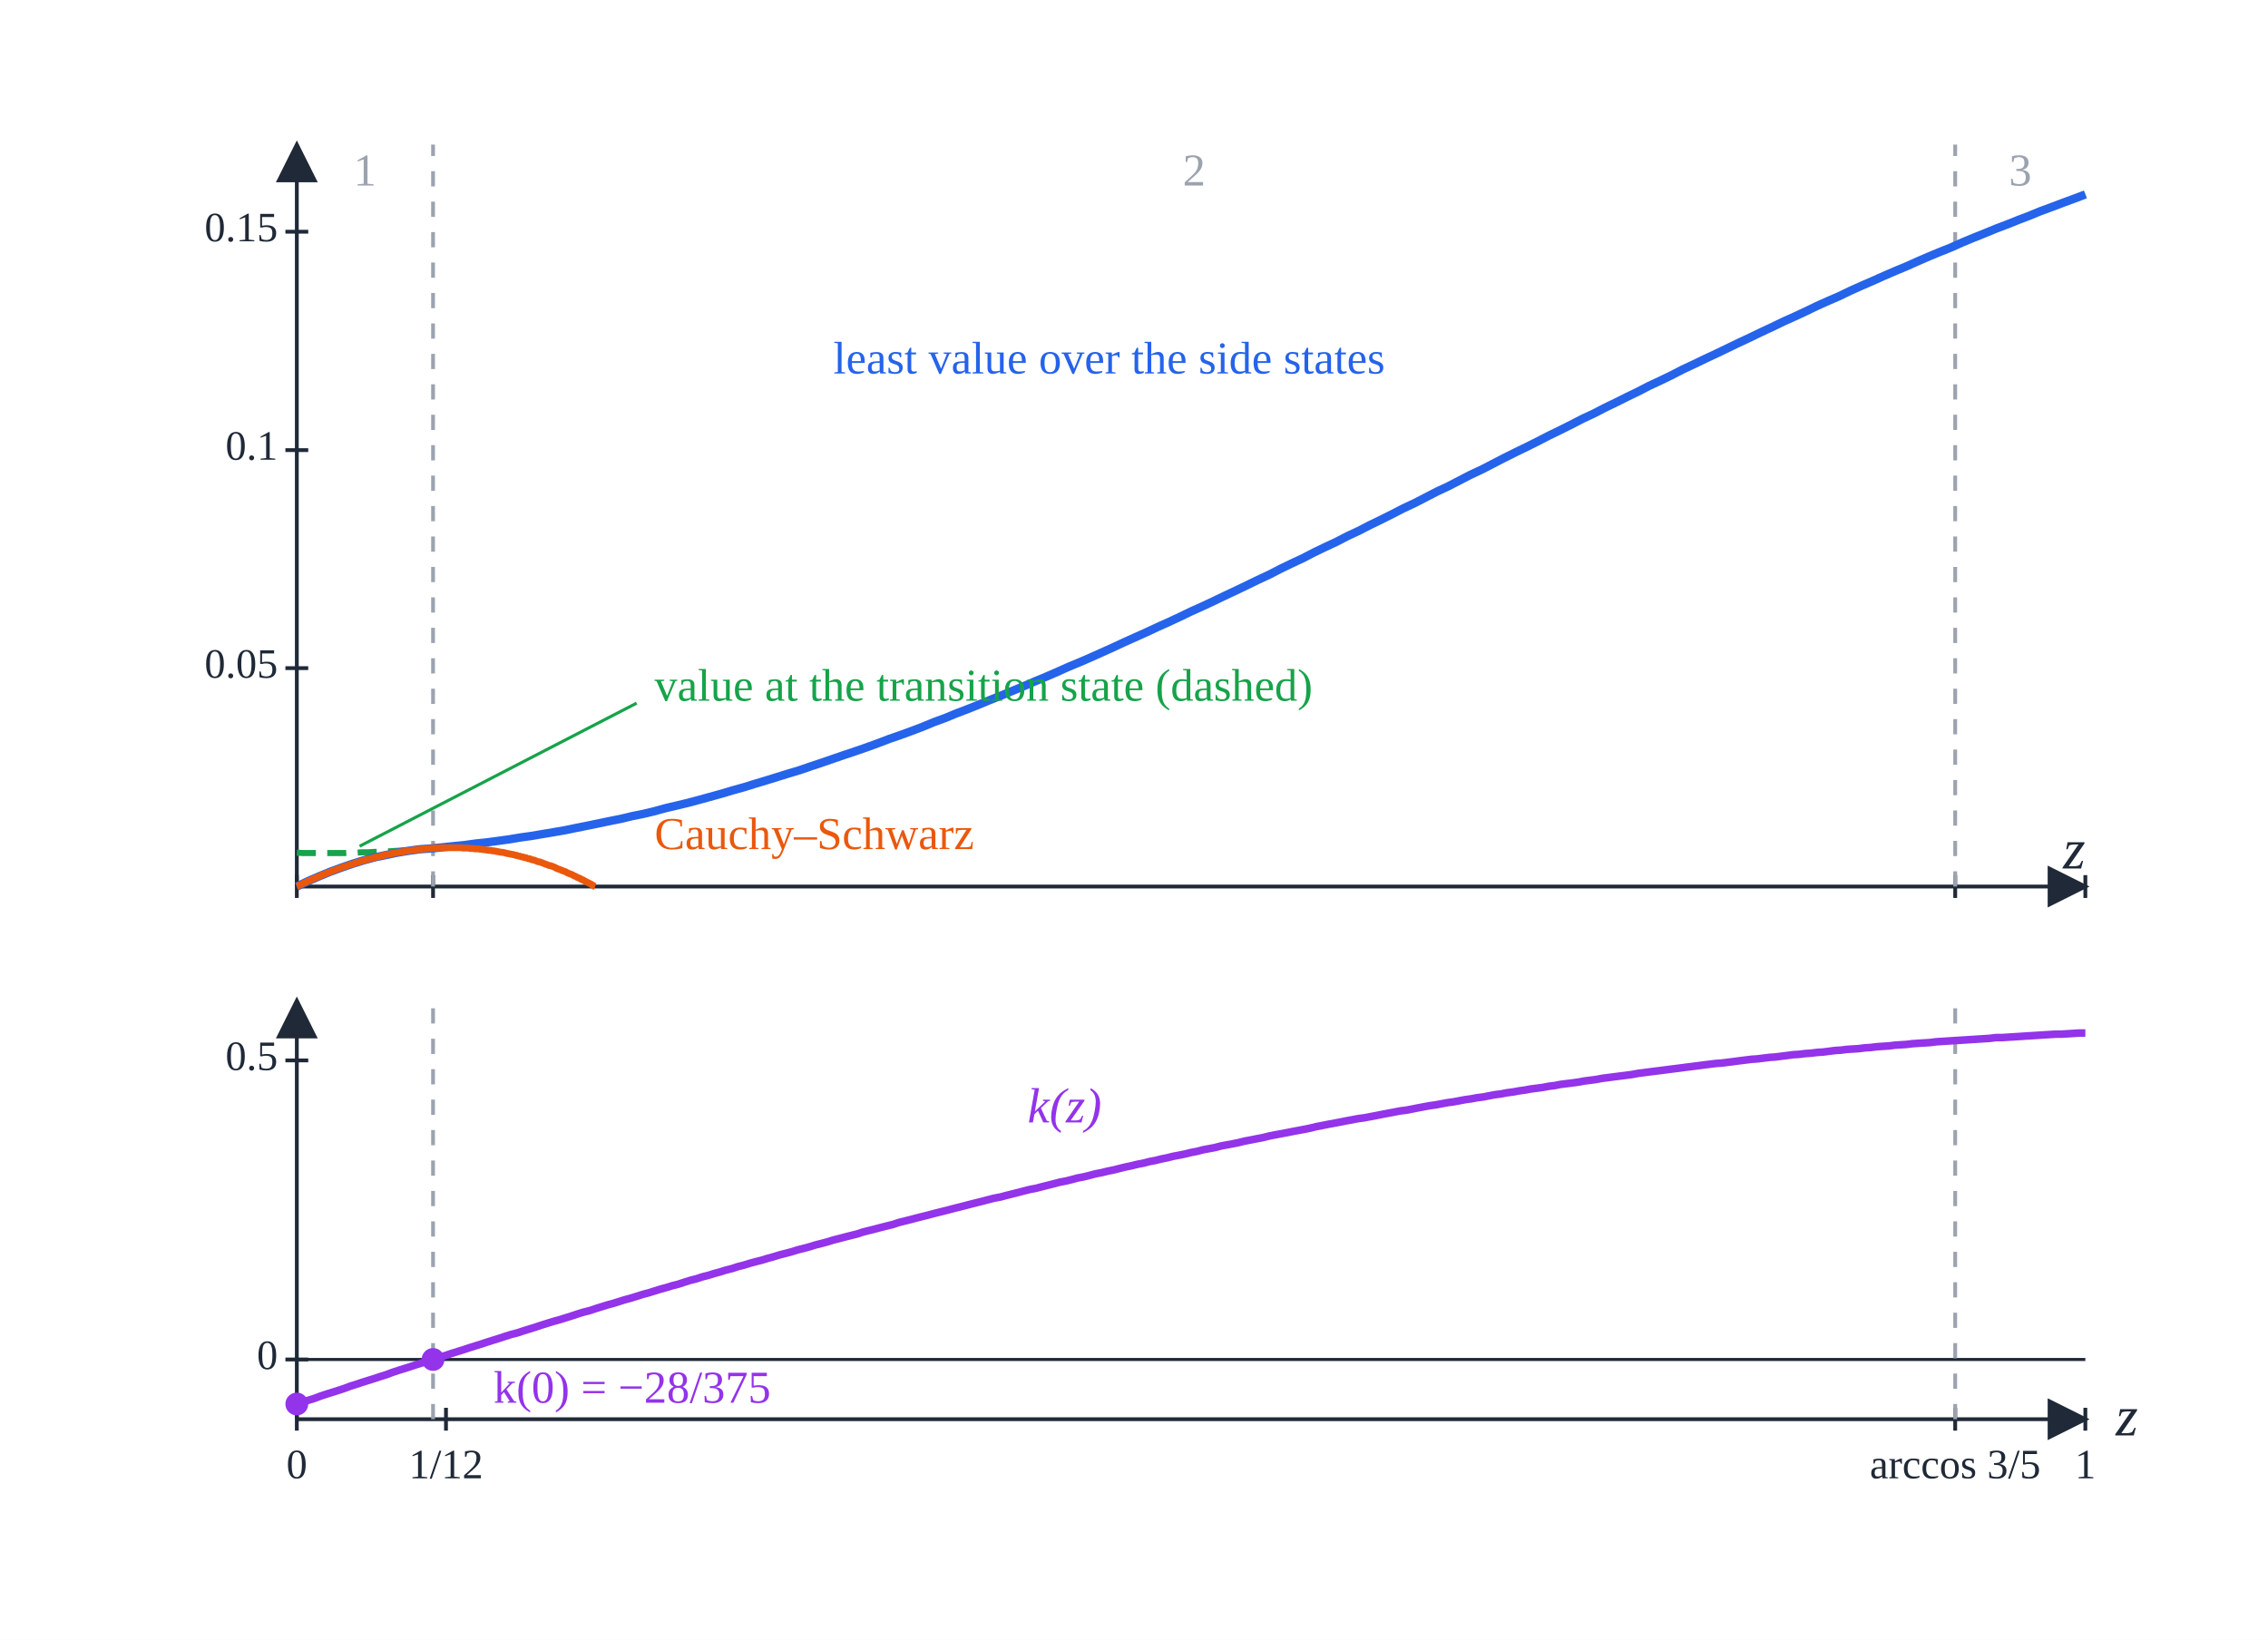
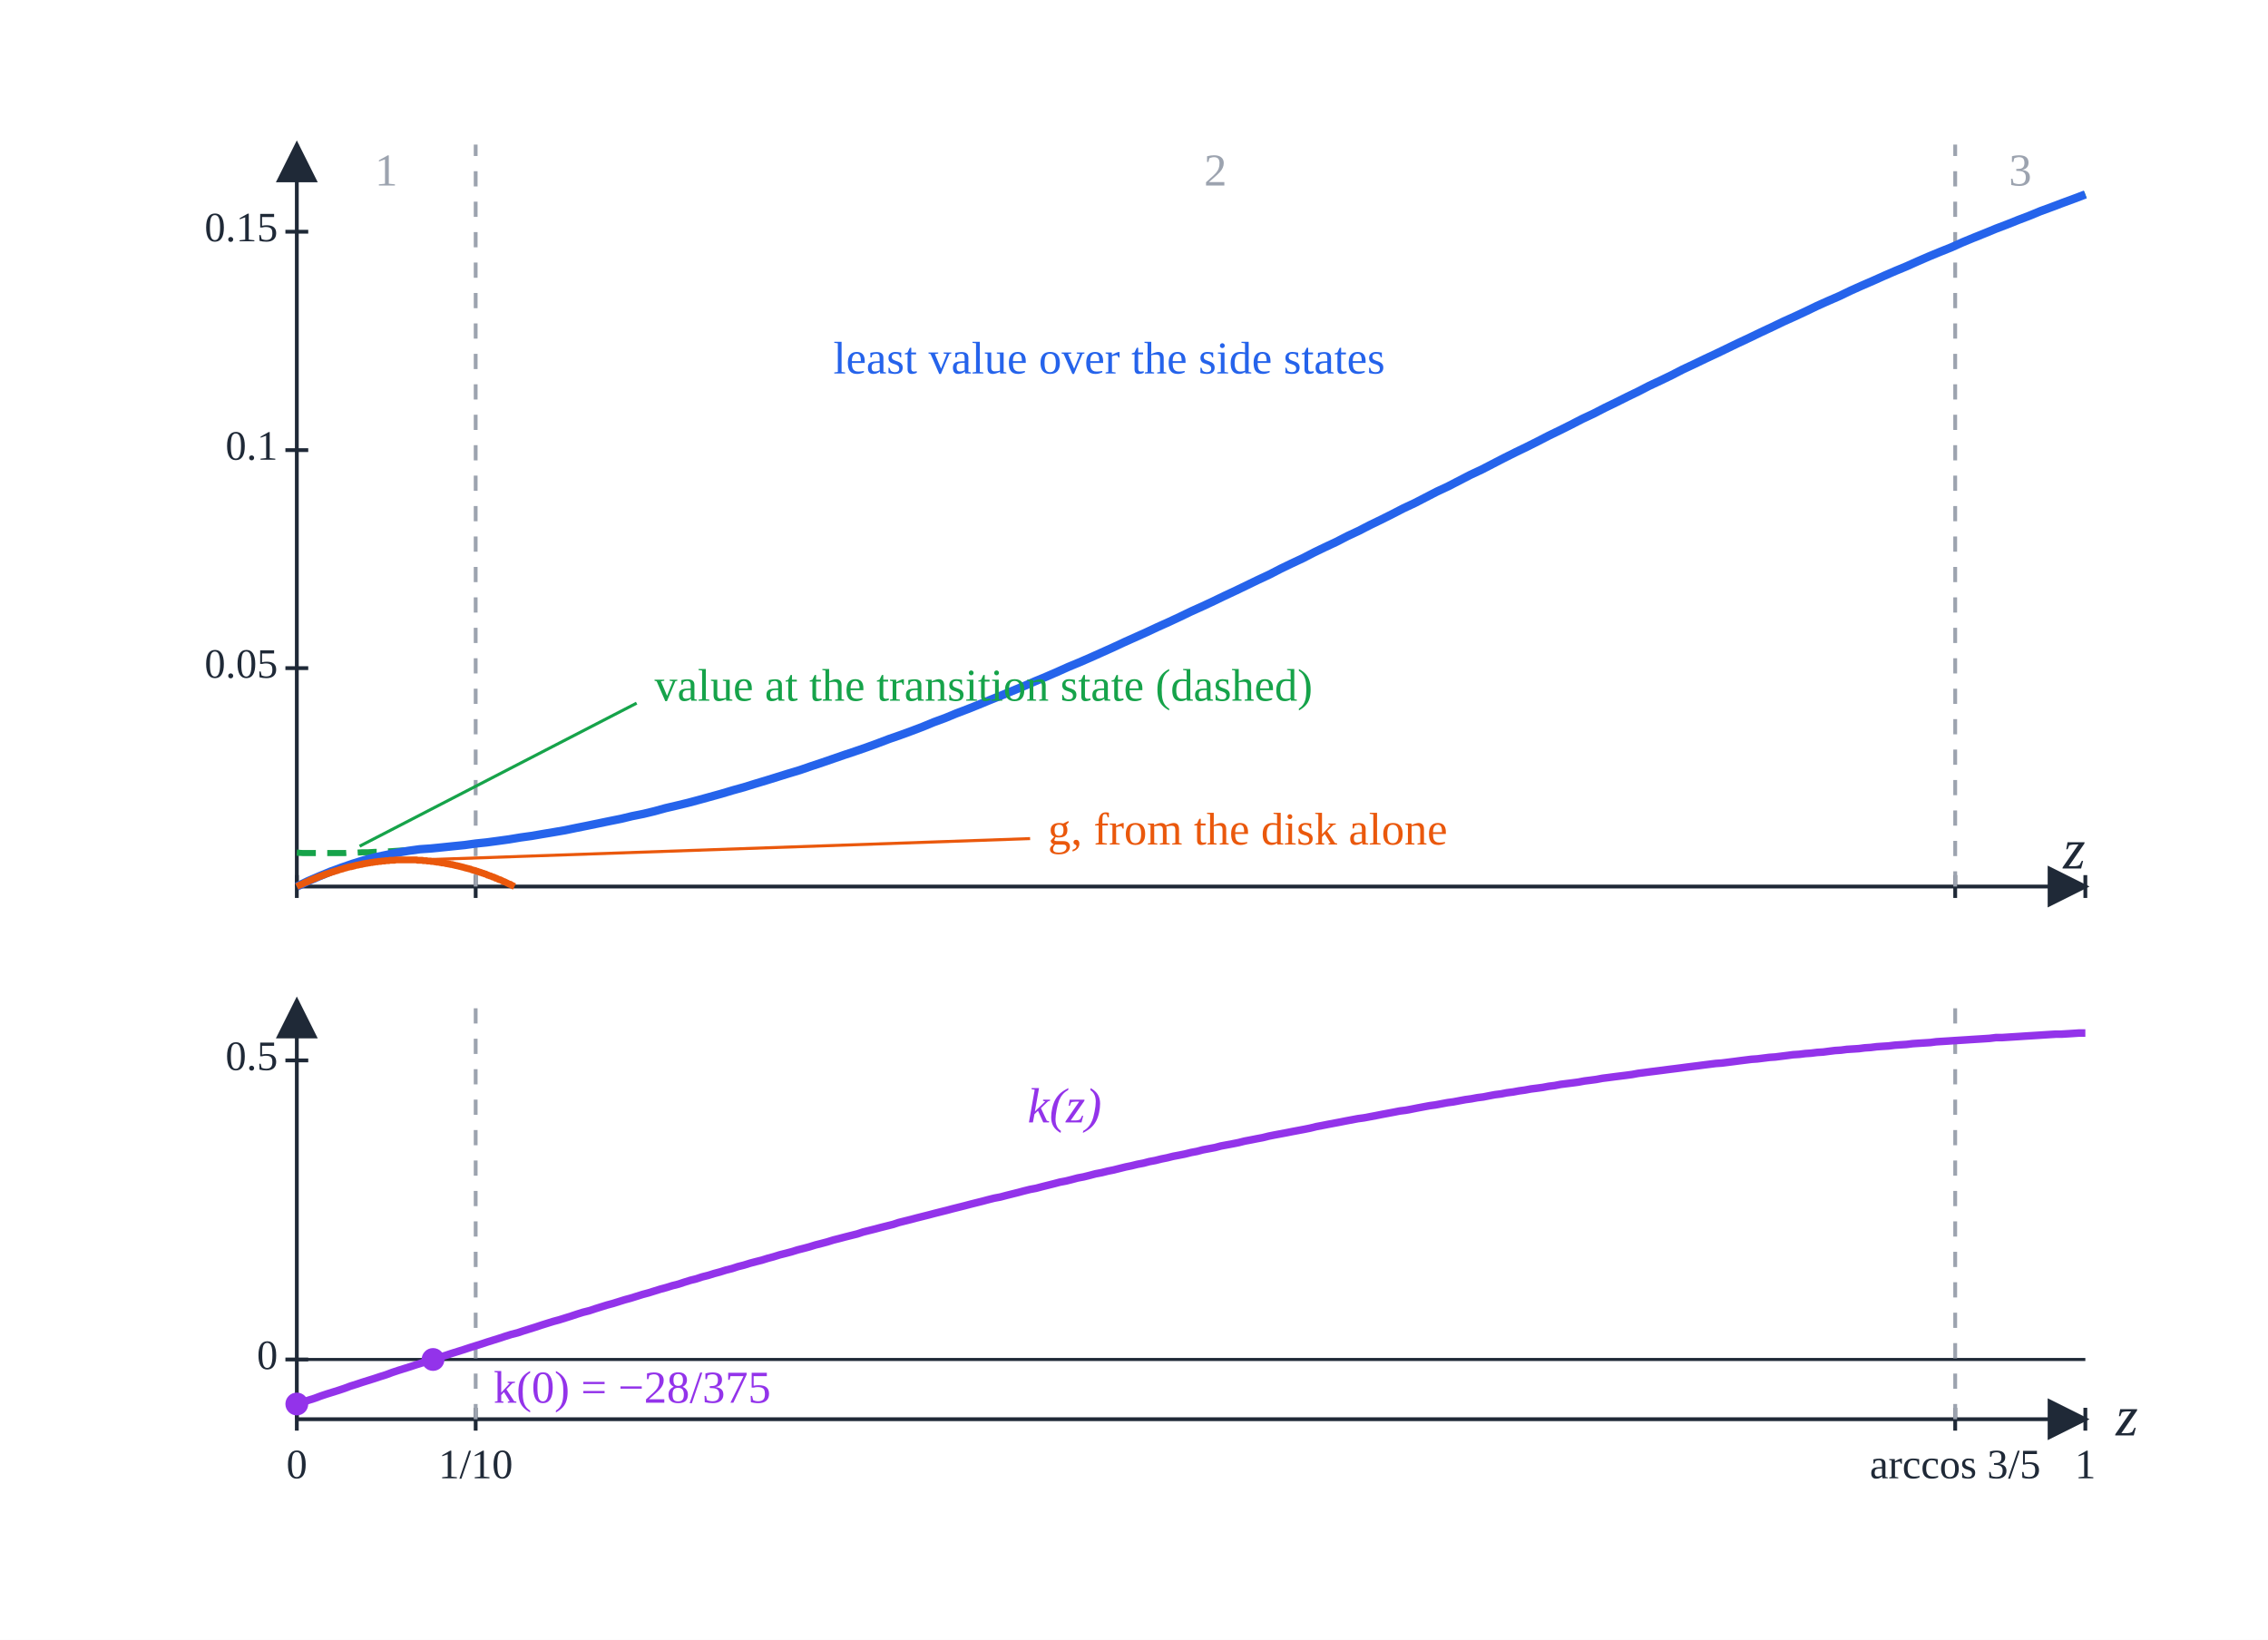
- <svg xmlns="http://www.w3.org/2000/svg" width="596" height="431" viewBox="0 0 596 431" role="img" aria-label="Top: the expression of Lemma D.6 minimised over the admissible states with side label, as a function of z, with its value at the transition state and the Cauchy–Schwarz bound used while k is negative. Bottom: the force k(z) along the tangent at the transition state, increasing, negative only below 1/12; the three cases of the proof are cut where k changes sign and where cos z = 3/5">
+ <svg xmlns="http://www.w3.org/2000/svg" width="596" height="431" viewBox="0 0 596 431" role="img" aria-label="Top: the expression of Lemma D.6 minimised over the admissible states with side label, as a function of z, with its value at the transition state and the bound g from the disk alone used below 1/10. Bottom: the force k(z) along the tangent at the transition state, increasing, negative only below about 0.076; the three cases of the proof are cut at 1/10 and where cos z = 3/5">
  <defs>
    <marker id="arrow" viewBox="0 0 10 10" refX="9" refY="5" markerUnits="userSpaceOnUse" markerWidth="11" markerHeight="11" orient="auto-start-reverse">
      <path d="M 0 0 L 10 5 L 0 10 z" fill="#1f2937" />
    </marker>
  </defs>
  <rect width="100%" height="100%" fill="#ffffff" />
  <line x1="78.0" y1="233.0" x2="548.0" y2="233.0" stroke="#1f2937" stroke-width="1" marker-end="url(#arrow)" />
  <line x1="78.0" y1="233.0" x2="78.0" y2="38.0" stroke="#1f2937" stroke-width="1" marker-end="url(#arrow)" />
  <line x1="78.0" y1="236.0" x2="78.0" y2="230.0" stroke="#1f2937" stroke-width="1" />
  <text x="78.0" y="246.0" font-size="11" font-family="Georgia, 'Times New Roman', serif" fill="#1f2937" text-anchor="middle" dominant-baseline="middle" />
-   <line x1="113.8" y1="236.0" x2="113.8" y2="230.0" stroke="#1f2937" stroke-width="1" />
-   <text x="113.8" y="246.0" font-size="11" font-family="Georgia, 'Times New Roman', serif" fill="#1f2937" text-anchor="middle" dominant-baseline="middle" />
+   <line x1="125.0" y1="236.0" x2="125.0" y2="230.0" stroke="#1f2937" stroke-width="1" />
+   <text x="125.0" y="246.0" font-size="11" font-family="Georgia, 'Times New Roman', serif" fill="#1f2937" text-anchor="middle" dominant-baseline="middle" />
  <line x1="513.8" y1="236.0" x2="513.8" y2="230.0" stroke="#1f2937" stroke-width="1" />
  <text x="513.8" y="246.0" font-size="11" font-family="Georgia, 'Times New Roman', serif" fill="#1f2937" text-anchor="middle" dominant-baseline="middle" />
  <line x1="548.0" y1="236.0" x2="548.0" y2="230.0" stroke="#1f2937" stroke-width="1" />
  <text x="548.0" y="246.0" font-size="11" font-family="Georgia, 'Times New Roman', serif" fill="#1f2937" text-anchor="middle" dominant-baseline="middle" />
  <line x1="75.0" y1="175.6" x2="81.0" y2="175.6" stroke="#1f2937" stroke-width="1" />
  <text x="73.0" y="175.6" font-size="11" font-family="Georgia, 'Times New Roman', serif" fill="#1f2937" text-anchor="end" dominant-baseline="middle">0.05</text>
  <line x1="75.0" y1="118.3" x2="81.0" y2="118.3" stroke="#1f2937" stroke-width="1" />
  <text x="73.0" y="118.3" font-size="11" font-family="Georgia, 'Times New Roman', serif" fill="#1f2937" text-anchor="end" dominant-baseline="middle">0.1</text>
  <line x1="75.0" y1="60.9" x2="81.0" y2="60.9" stroke="#1f2937" stroke-width="1" />
  <text x="73.0" y="60.9" font-size="11" font-family="Georgia, 'Times New Roman', serif" fill="#1f2937" text-anchor="end" dominant-baseline="middle">0.15</text>
  <text x="548.0" y="224.0" font-size="15" font-family="Georgia, 'Times New Roman', serif" fill="#1f2937" text-anchor="end" dominant-baseline="middle" font-style="italic">z</text>
-   <line x1="113.8" y1="233.0" x2="113.8" y2="38.0" stroke="#9ca3af" stroke-width="1" stroke-dasharray="4 4" />
+   <line x1="125.0" y1="233.0" x2="125.0" y2="38.0" stroke="#9ca3af" stroke-width="1" stroke-dasharray="4 4" />
  <line x1="513.8" y1="233.0" x2="513.8" y2="38.0" stroke="#9ca3af" stroke-width="1" stroke-dasharray="4 4" />
  <polyline points="78.0,224.1 79.6,224.2 81.1,224.2 82.7,224.2 84.3,224.2 85.8,224.2 87.4,224.2 89.0,224.2 90.5,224.2 92.1,224.1 93.7,224.1 95.2,224.0 96.8,224.0 98.4,223.9 99.9,223.9 101.5,223.8 103.1,223.7 104.6,223.6 106.2,223.5 107.8,223.4 109.3,223.3 110.9,223.2 112.5,223.0 114.0,222.9 115.6,222.7 117.2,222.6 118.7,222.4 120.3,222.3 121.9,222.1 123.4,221.9 125.0,221.7 126.6,221.5 128.1,221.3 129.7,221.1 131.3,220.9 132.8,220.7 134.4,220.5 136.0,220.3 137.5,220.0 139.1,219.8 140.7,219.5 142.2,219.3 143.8,219.0 145.4,218.7 146.9,218.4 148.5,218.2 150.1,217.9 151.6,217.6 153.2,217.3 154.8,217.0 156.3,216.6 157.9,216.3 159.5,216.0 161.0,215.7 162.6,215.3 164.2,215.0 165.7,214.6 167.3,214.3 168.9,213.9 170.4,213.5 172.0,213.2 173.6,212.8 175.1,212.4 176.7,212.0 178.3,211.6 179.8,211.2 181.4,210.8 183.0,210.4 184.5,210.0 186.1,209.5 187.7,209.1 189.2,208.7 190.8,208.2 192.4,207.8 193.9,207.3 195.5,206.9 197.1,206.4 198.6,206.0 200.2,205.5 201.8,205.0 203.3,204.5 204.9,204.0 206.5,203.5 208.0,203.0 209.6,202.5 211.2,202.0 212.7,201.5 214.3,201.0 215.9,200.5 217.4,200.0 219.0,199.4 220.6,198.9 222.1,198.4 223.7,197.8 225.3,197.3 226.8,196.7 228.4,196.2 230.0,195.6 231.5,195.0 233.1,194.5 234.7,193.9 236.2,193.3 237.8,192.7 239.4,192.1 240.9,191.6 242.5,191.0 244.1,190.4 245.6,189.8 247.2,189.2 248.8,188.5 250.3,187.9 251.9,187.3 253.5,186.7 255.0,186.1 256.6,185.4 258.2,184.8 259.7,184.2 261.3,183.5 262.9,182.9 264.4,182.2 266.0,181.6 267.6,180.9 269.1,180.3 270.7,179.6 272.3,179.0 273.8,178.3 275.4,177.6 277.0,177.0 278.5,176.3 280.1,175.6 281.7,174.9 283.2,174.2 284.8,173.6 286.4,172.9 287.9,172.2 289.5,171.5 291.1,170.8 292.6,170.1 294.2,169.4 295.8,168.7 297.3,168.0 298.9,167.2 300.5,166.5 302.0,165.8 303.6,165.1 305.2,164.4 306.7,163.7 308.3,162.9 309.9,162.2 311.4,161.5 313.0,160.7 314.6,160.0 316.1,159.3 317.7,158.5 319.3,157.8 320.8,157.1 322.4,156.3 324.0,155.6 325.5,154.8 327.1,154.1 328.7,153.3 330.2,152.6 331.8,151.8 333.4,151.1 334.9,150.3 336.5,149.5 338.1,148.8 339.6,148.0 341.2,147.3 342.8,146.5 344.3,145.7 345.9,145.0 347.5,144.2 349.0,143.4 350.6,142.7 352.2,141.9 353.7,141.1 355.3,140.3 356.9,139.6 358.4,138.8 360.0,138.0 361.6,137.2 363.1,136.5 364.7,135.7 366.3,134.9 367.8,134.1 369.4,133.3 371.0,132.6 372.5,131.8 374.1,131.0 375.7,130.2 377.2,129.4 378.8,128.6 380.4,127.9 381.9,127.1 383.5,126.3 385.1,125.5 386.6,124.7 388.2,123.9 389.8,123.2 391.3,122.4 392.9,121.6 394.5,120.8 396.0,120.0 397.6,119.2 399.2,118.4 400.7,117.7 402.3,116.9 403.9,116.1 405.4,115.3 407.0,114.5 408.6,113.8 410.1,113.0 411.7,112.2 413.3,111.4 414.8,110.6 416.4,109.9 418.0,109.1 419.5,108.3 421.1,107.5 422.7,106.7 424.2,106.0 425.8,105.2 427.4,104.4 428.9,103.6 430.5,102.9 432.1,102.1 433.6,101.3 435.2,100.6 436.8,99.8 438.3,99.0 439.9,98.3 441.5,97.5 443.0,96.8 444.6,96.0 446.2,95.2 447.7,94.5 449.3,93.7 450.9,93.0 452.4,92.2 454.0,91.5 455.6,90.7 457.1,90.0 458.7,89.2 460.3,88.5 461.8,87.7 463.4,87.0 465.0,86.3 466.5,85.5 468.1,84.8 469.7,84.1 471.2,83.3 472.8,82.6 474.4,81.9 475.9,81.2 477.5,80.4 479.1,79.7 480.6,79.0 482.2,78.3 483.8,77.6 485.3,76.9 486.9,76.2 488.5,75.5 490.0,74.8 491.6,74.1 493.2,73.4 494.7,72.7 496.3,72.0 497.9,71.3 499.4,70.6 501.0,70.0 502.6,69.3 504.1,68.6 505.7,67.9 507.3,67.3 508.8,66.6 510.4,65.9 512.0,65.3 513.5,64.6 515.1,64.0 516.7,63.3 518.2,62.7 519.8,62.0 521.4,61.4 522.9,60.8 524.5,60.1 526.1,59.5 527.6,58.9 529.2,58.3 530.8,57.7 532.3,57.0 533.9,56.4 535.5,55.8 537.0,55.2 538.6,54.6 540.2,54.0 541.7,53.5 543.3,52.9 544.9,52.3 546.4,51.7 548.0,51.1" fill="none" stroke="#16a34a" stroke-width="1.6" stroke-opacity="1" stroke-linejoin="round" stroke-dasharray="5 3" />
  <polyline points="78.0,233.0 80.9,231.6 83.9,230.3 86.8,229.1 89.8,228.0 92.7,227.0 95.6,226.1 98.6,225.3 101.5,224.7 104.4,224.1 107.4,223.6 110.3,223.2 113.2,223.0 116.2,222.7 119.1,222.4 122.1,222.1 125.0,221.7 127.9,221.4 130.9,221.0 133.8,220.6 136.8,220.1 139.7,219.7 142.6,219.2 145.6,218.7 148.5,218.2 151.4,217.6 154.4,217.0 157.3,216.4 160.2,215.8 163.2,215.2 166.1,214.5 169.1,213.9 172.0,213.2 174.9,212.4 177.9,211.7 180.8,211.0 183.8,210.2 186.7,209.4 189.6,208.6 192.6,207.7 195.5,206.9 198.4,206.0 201.4,205.1 204.3,204.2 207.2,203.3 210.2,202.4 213.1,201.4 216.1,200.4 219.0,199.4 221.9,198.4 224.9,197.4 227.8,196.4 230.8,195.3 233.7,194.2 236.6,193.2 239.6,192.1 242.5,191.0 245.4,189.8 248.4,188.7 251.3,187.5 254.2,186.4 257.2,185.2 260.1,184.0 263.1,182.8 266.0,181.6 268.9,180.4 271.9,179.1 274.8,177.9 277.8,176.6 280.7,175.3 283.6,174.1 286.6,172.8 289.5,171.5 292.4,170.2 295.4,168.8 298.3,167.5 301.2,166.2 304.2,164.8 307.1,163.5 310.1,162.1 313.0,160.7 315.9,159.4 318.9,158.0 321.8,156.6 324.8,155.2 327.7,153.8 330.6,152.4 333.6,151.0 336.5,149.5 339.4,148.1 342.4,146.7 345.3,145.2 348.2,143.8 351.2,142.4 354.1,140.9 357.1,139.5 360.0,138.0 362.9,136.6 365.9,135.1 368.8,133.6 371.8,132.2 374.7,130.7 377.6,129.2 380.6,127.8 383.5,126.3 386.4,124.8 389.4,123.4 392.3,121.9 395.2,120.4 398.2,118.9 401.1,117.5 404.1,116.0 407.0,114.5 409.9,113.1 412.9,111.6 415.8,110.1 418.8,108.7 421.7,107.2 424.6,105.8 427.6,104.3 430.5,102.9 433.4,101.4 436.4,100.0 439.3,98.6 442.2,97.1 445.2,95.7 448.1,94.3 451.1,92.9 454.0,91.5 456.9,90.1 459.9,88.7 462.8,87.3 465.8,85.9 468.7,84.5 471.6,83.2 474.6,81.8 477.5,80.4 480.4,79.1 483.4,77.8 486.3,76.4 489.2,75.1 492.2,73.8 495.1,72.5 498.1,71.2 501.0,70.0 503.9,68.7 506.9,67.4 509.8,66.2 512.8,65.0 515.7,63.7 518.6,62.5 521.6,61.3 524.5,60.1 527.4,59.0 530.4,57.8 533.3,56.7 536.2,55.5 539.2,54.4 542.1,53.3 545.1,52.2 548.0,51.1" fill="none" stroke="#2563eb" stroke-width="2.2" stroke-opacity="1" stroke-linejoin="round" />
-   <polyline points="78.0,233.0 78.3,232.9 78.5,232.7 78.8,232.6 79.0,232.5 79.3,232.4 79.6,232.2 79.8,232.1 80.1,232.0 80.4,231.9 80.6,231.8 80.9,231.6 81.1,231.5 81.4,231.4 81.7,231.3 81.9,231.2 82.2,231.1 82.4,230.9 82.7,230.8 83.0,230.7 83.2,230.6 83.5,230.5 83.7,230.4 84.0,230.3 84.3,230.2 84.5,230.0 84.8,229.9 85.1,229.8 85.3,229.7 85.6,229.6 85.8,229.5 86.1,229.4 86.4,229.3 86.6,229.2 86.9,229.1 87.1,229.0 87.4,228.9 87.7,228.8 87.9,228.7 88.2,228.6 88.5,228.5 88.7,228.4 89.0,228.3 89.2,228.2 89.5,228.1 89.8,228.0 90.0,227.9 90.3,227.8 90.5,227.8 90.8,227.7 91.1,227.6 91.3,227.5 91.6,227.4 91.9,227.3 92.1,227.2 92.4,227.1 92.6,227.1 92.9,227.0 93.2,226.9 93.4,226.8 93.7,226.7 93.9,226.6 94.2,226.6 94.5,226.5 94.7,226.4 95.0,226.3 95.2,226.2 95.5,226.2 95.8,226.1 96.0,226.0 96.3,225.9 96.6,225.9 96.8,225.8 97.1,225.7 97.3,225.7 97.6,225.6 97.9,225.5 98.1,225.5 98.4,225.4 98.6,225.3 98.9,225.3 99.2,225.2 99.4,225.1 99.7,225.1 100.0,225.0 100.2,224.9 100.5,224.9 100.7,224.8 101.0,224.8 101.3,224.7 101.5,224.6 101.8,224.6 102.0,224.5 102.3,224.5 102.6,224.4 102.8,224.4 103.1,224.3 103.3,224.3 103.6,224.2 103.9,224.2 104.1,224.1 104.4,224.1 104.7,224.0 104.9,224.0 105.2,223.9 105.4,223.9 105.7,223.9 106.0,223.8 106.2,223.8 106.5,223.7 106.7,223.7 107.0,223.6 107.3,223.6 107.5,223.6 107.8,223.5 108.1,223.5 108.3,223.5 108.6,223.4 108.8,223.4 109.1,223.4 109.4,223.3 109.6,223.3 109.9,223.3 110.1,223.2 110.4,223.2 110.7,223.2 110.9,223.2 111.2,223.1 111.5,223.1 111.7,223.1 112.0,223.1 112.2,223.0 112.5,223.0 112.8,223.0 113.0,223.0 113.3,223.0 113.5,222.9 113.8,222.9 114.1,222.9 114.3,222.9 114.6,222.9 114.8,222.9 115.1,222.9 115.4,222.8 115.6,222.8 115.9,222.8 116.2,222.8 116.4,222.8 116.7,222.8 116.9,222.8 117.2,222.8 117.5,222.8 117.7,222.8 118.0,222.8 118.2,222.8 118.5,222.8 118.8,222.8 119.0,222.8 119.3,222.8 119.6,222.8 119.8,222.8 120.1,222.8 120.3,222.8 120.6,222.8 120.9,222.8 121.1,222.8 121.4,222.8 121.6,222.9 121.9,222.9 122.2,222.9 122.4,222.9 122.7,222.9 123.0,222.9 123.2,222.9 123.5,223.0 123.7,223.0 124.0,223.0 124.3,223.0 124.5,223.0 124.8,223.1 125.0,223.1 125.3,223.1 125.6,223.1 125.8,223.1 126.1,223.2 126.3,223.2 126.6,223.2 126.9,223.3 127.1,223.3 127.4,223.3 127.7,223.4 127.9,223.4 128.2,223.4 128.4,223.5 128.7,223.5 129.0,223.5 129.2,223.6 129.5,223.6 129.7,223.6 130.0,223.7 130.3,223.7 130.5,223.8 130.8,223.8 131.1,223.9 131.3,223.9 131.6,224.0 131.8,224.0 132.1,224.0 132.4,224.1 132.6,224.1 132.9,224.2 133.1,224.3 133.4,224.3 133.7,224.4 133.9,224.4 134.2,224.5 134.4,224.5 134.7,224.6 135.0,224.6 135.2,224.7 135.5,224.8 135.8,224.8 136.0,224.9 136.3,225.0 136.5,225.0 136.8,225.1 137.1,225.2 137.3,225.2 137.6,225.3 137.8,225.4 138.1,225.4 138.4,225.5 138.6,225.6 138.9,225.7 139.2,225.7 139.4,225.8 139.7,225.9 139.9,226.0 140.2,226.0 140.5,226.1 140.7,226.2 141.0,226.3 141.2,226.4 141.5,226.5 141.8,226.5 142.0,226.6 142.3,226.7 142.6,226.8 142.8,226.9 143.1,227.0 143.3,227.1 143.6,227.2 143.9,227.3 144.1,227.4 144.4,227.5 144.6,227.5 144.9,227.6 145.2,227.7 145.4,227.8 145.7,227.9 145.9,228.0 146.2,228.2 146.5,228.3 146.7,228.4 147.0,228.5 147.3,228.6 147.5,228.7 147.8,228.8 148.0,228.9 148.3,229.0 148.6,229.1 148.8,229.2 149.1,229.4 149.3,229.5 149.6,229.6 149.9,229.7 150.1,229.8 150.4,229.9 150.7,230.1 150.9,230.2 151.2,230.3 151.4,230.4 151.7,230.6 152.0,230.7 152.2,230.8 152.5,230.9 152.7,231.1 153.0,231.2 153.3,231.3 153.5,231.5 153.8,231.6 154.0,231.7 154.3,231.9 154.6,232.0 154.8,232.1 155.1,232.3 155.4,232.4 155.6,232.6 155.9,232.7 156.1,232.9 156.4,233.0" fill="none" stroke="#ea580c" stroke-width="1.8" stroke-opacity="1" stroke-linejoin="round" />
+   <polyline points="78.0,233.0 78.2,232.9 78.4,232.8 78.6,232.7 78.8,232.6 79.0,232.5 79.1,232.5 79.3,232.4 79.5,232.3 79.7,232.2 79.9,232.1 80.1,232.0 80.3,231.9 80.5,231.8 80.7,231.8 80.9,231.7 81.1,231.6 81.2,231.5 81.4,231.4 81.6,231.3 81.8,231.3 82.0,231.2 82.2,231.1 82.4,231.0 82.6,230.9 82.8,230.9 83.0,230.8 83.1,230.7 83.3,230.6 83.5,230.6 83.7,230.5 83.9,230.4 84.1,230.3 84.3,230.3 84.5,230.2 84.7,230.1 84.9,230.0 85.1,230.0 85.2,229.9 85.4,229.8 85.6,229.8 85.8,229.7 86.0,229.6 86.2,229.6 86.4,229.5 86.6,229.4 86.8,229.4 87.0,229.3 87.2,229.2 87.3,229.2 87.5,229.1 87.7,229.1 87.9,229.0 88.1,228.9 88.3,228.9 88.5,228.8 88.7,228.8 88.9,228.7 89.1,228.6 89.2,228.6 89.4,228.5 89.6,228.5 89.8,228.4 90.0,228.4 90.2,228.3 90.4,228.2 90.6,228.2 90.8,228.1 91.0,228.1 91.2,228.0 91.3,228.0 91.5,227.9 91.7,227.9 91.9,227.8 92.1,227.8 92.3,227.8 92.5,227.7 92.7,227.7 92.9,227.6 93.1,227.6 93.3,227.5 93.4,227.5 93.6,227.4 93.8,227.4 94.0,227.4 94.2,227.3 94.4,227.3 94.6,227.2 94.8,227.2 95.0,227.2 95.2,227.1 95.4,227.1 95.5,227.0 95.7,227.0 95.9,227.0 96.1,226.9 96.3,226.9 96.5,226.9 96.7,226.8 96.9,226.8 97.1,226.8 97.3,226.7 97.4,226.7 97.6,226.7 97.8,226.7 98.0,226.6 98.2,226.6 98.4,226.6 98.6,226.5 98.8,226.5 99.0,226.5 99.2,226.5 99.4,226.4 99.5,226.4 99.7,226.4 99.9,226.4 100.1,226.4 100.3,226.3 100.5,226.3 100.7,226.3 100.9,226.3 101.1,226.3 101.3,226.2 101.5,226.2 101.6,226.2 101.8,226.2 102.0,226.2 102.2,226.2 102.4,226.1 102.6,226.1 102.8,226.1 103.0,226.1 103.2,226.1 103.4,226.1 103.6,226.1 103.7,226.1 103.9,226.0 104.1,226.0 104.3,226.0 104.5,226.0 104.7,226.0 104.9,226.0 105.1,226.0 105.3,226.0 105.5,226.0 105.6,226.0 105.8,226.0 106.0,226.0 106.2,226.0 106.4,226.0 106.6,226.0 106.8,226.0 107.0,226.0 107.2,226.0 107.4,226.0 107.6,226.0 107.7,226.0 107.9,226.0 108.1,226.0 108.3,226.0 108.5,226.0 108.7,226.0 108.9,226.0 109.1,226.0 109.3,226.0 109.5,226.0 109.7,226.1 109.8,226.1 110.0,226.1 110.2,226.1 110.4,226.1 110.6,226.1 110.8,226.1 111.0,226.1 111.2,226.2 111.4,226.2 111.6,226.2 111.7,226.2 111.9,226.2 112.1,226.2 112.3,226.3 112.5,226.3 112.7,226.3 112.9,226.3 113.1,226.3 113.3,226.4 113.5,226.4 113.7,226.4 113.8,226.4 114.0,226.4 114.2,226.5 114.4,226.5 114.6,226.5 114.8,226.6 115.0,226.6 115.2,226.6 115.4,226.6 115.6,226.7 115.8,226.7 115.9,226.7 116.1,226.8 116.3,226.8 116.5,226.8 116.7,226.8 116.9,226.9 117.1,226.9 117.3,227.0 117.5,227.0 117.7,227.0 117.9,227.1 118.0,227.1 118.2,227.1 118.4,227.2 118.6,227.2 118.8,227.2 119.0,227.3 119.2,227.3 119.4,227.4 119.6,227.4 119.8,227.5 119.9,227.5 120.1,227.5 120.3,227.6 120.5,227.6 120.7,227.7 120.9,227.7 121.1,227.8 121.3,227.8 121.5,227.9 121.7,227.9 121.9,228.0 122.0,228.0 122.2,228.1 122.4,228.1 122.6,228.2 122.8,228.2 123.0,228.3 123.2,228.3 123.4,228.4 123.6,228.4 123.8,228.5 124.0,228.6 124.1,228.6 124.3,228.7 124.5,228.7 124.7,228.8 124.9,228.8 125.1,228.9 125.3,229.0 125.5,229.0 125.7,229.1 125.9,229.2 126.1,229.2 126.2,229.3 126.4,229.3 126.6,229.4 126.8,229.5 127.0,229.5 127.2,229.6 127.4,229.7 127.6,229.7 127.8,229.8 128.0,229.9 128.1,230.0 128.3,230.0 128.5,230.1 128.7,230.2 128.9,230.2 129.1,230.3 129.3,230.4 129.5,230.5 129.7,230.5 129.9,230.6 130.1,230.7 130.2,230.8 130.4,230.8 130.6,230.9 130.8,231.0 131.0,231.1 131.2,231.2 131.4,231.2 131.6,231.3 131.8,231.4 132.0,231.5 132.2,231.6 132.3,231.7 132.5,231.7 132.7,231.8 132.9,231.9 133.1,232.0 133.3,232.1 133.5,232.2 133.7,232.3 133.9,232.4 134.1,232.4 134.2,232.5 134.4,232.6 134.6,232.7 134.8,232.8 135.0,232.9 135.2,233.0" fill="none" stroke="#ea580c" stroke-width="1.8" stroke-opacity="1" stroke-linejoin="round" />
  <text x="219.0" y="95.4" font-size="12" font-family="Georgia, 'Times New Roman', serif" fill="#2563eb" text-anchor="start" dominant-baseline="middle">least value over the side states</text>
  <text x="172.0" y="181.4" font-size="12" font-family="Georgia, 'Times New Roman', serif" fill="#16a34a" text-anchor="start" dominant-baseline="middle">value at the transition state (dashed)</text>
  <line x1="167.3" y1="184.8" x2="94.5" y2="222.4" stroke="#16a34a" stroke-width="0.8" />
-   <text x="172.0" y="220.4" font-size="12" font-family="Georgia, 'Times New Roman', serif" fill="#ea580c" text-anchor="start" dominant-baseline="middle">Cauchy–Schwarz</text>
-   <text x="95.9" y="46.0" font-size="12" font-family="Georgia, 'Times New Roman', serif" fill="#9ca3af" text-anchor="middle" dominant-baseline="middle">1</text>
-   <text x="313.8" y="46.0" font-size="12" font-family="Georgia, 'Times New Roman', serif" fill="#9ca3af" text-anchor="middle" dominant-baseline="middle">2</text>
+   <text x="275.4" y="219.2" font-size="12" font-family="Georgia, 'Times New Roman', serif" fill="#ea580c" text-anchor="start" dominant-baseline="middle">g, from the disk alone</text>
+   <line x1="270.7" y1="220.4" x2="113.2" y2="225.9" stroke="#ea580c" stroke-width="0.8" />
+   <text x="101.5" y="46.0" font-size="12" font-family="Georgia, 'Times New Roman', serif" fill="#9ca3af" text-anchor="middle" dominant-baseline="middle">1</text>
+   <text x="319.4" y="46.0" font-size="12" font-family="Georgia, 'Times New Roman', serif" fill="#9ca3af" text-anchor="middle" dominant-baseline="middle">2</text>
  <text x="530.9" y="46.0" font-size="12" font-family="Georgia, 'Times New Roman', serif" fill="#9ca3af" text-anchor="middle" dominant-baseline="middle">3</text>
  <line x1="78.0" y1="373.0" x2="548.0" y2="373.0" stroke="#1f2937" stroke-width="1" marker-end="url(#arrow)" />
  <line x1="78.0" y1="373.0" x2="78.0" y2="263.0" stroke="#1f2937" stroke-width="1" marker-end="url(#arrow)" />
  <line x1="78.0" y1="376.0" x2="78.0" y2="370.0" stroke="#1f2937" stroke-width="1" />
  <text x="78.0" y="386.0" font-size="11" font-family="Georgia, 'Times New Roman', serif" fill="#1f2937" text-anchor="middle" dominant-baseline="middle">0</text>
-   <line x1="117.2" y1="376.0" x2="117.2" y2="370.0" stroke="#1f2937" stroke-width="1" />
-   <text x="117.2" y="386.0" font-size="11" font-family="Georgia, 'Times New Roman', serif" fill="#1f2937" text-anchor="middle" dominant-baseline="middle">1/12</text>
+   <line x1="125.0" y1="376.0" x2="125.0" y2="370.0" stroke="#1f2937" stroke-width="1" />
+   <text x="125.0" y="386.0" font-size="11" font-family="Georgia, 'Times New Roman', serif" fill="#1f2937" text-anchor="middle" dominant-baseline="middle">1/10</text>
  <line x1="513.8" y1="376.0" x2="513.8" y2="370.0" stroke="#1f2937" stroke-width="1" />
  <text x="513.8" y="386.0" font-size="11" font-family="Georgia, 'Times New Roman', serif" fill="#1f2937" text-anchor="middle" dominant-baseline="middle">arccos 3/5</text>
  <line x1="548.0" y1="376.0" x2="548.0" y2="370.0" stroke="#1f2937" stroke-width="1" />
  <text x="548.0" y="386.0" font-size="11" font-family="Georgia, 'Times New Roman', serif" fill="#1f2937" text-anchor="middle" dominant-baseline="middle">1</text>
  <line x1="75.0" y1="357.3" x2="81.0" y2="357.3" stroke="#1f2937" stroke-width="1" />
  <text x="73.0" y="357.3" font-size="11" font-family="Georgia, 'Times New Roman', serif" fill="#1f2937" text-anchor="end" dominant-baseline="middle">0</text>
  <line x1="75.0" y1="278.7" x2="81.0" y2="278.7" stroke="#1f2937" stroke-width="1" />
  <text x="73.0" y="278.7" font-size="11" font-family="Georgia, 'Times New Roman', serif" fill="#1f2937" text-anchor="end" dominant-baseline="middle">0.5</text>
  <text x="556.0" y="373.0" font-size="15" font-family="Georgia, 'Times New Roman', serif" fill="#1f2937" text-anchor="start" dominant-baseline="middle" font-style="italic">z</text>
  <line x1="78.0" y1="357.3" x2="548.0" y2="357.3" stroke="#1f2937" stroke-width="0.8" />
-   <line x1="113.8" y1="373.0" x2="113.8" y2="263.0" stroke="#9ca3af" stroke-width="1" stroke-dasharray="4 4" />
+   <line x1="125.0" y1="373.0" x2="125.0" y2="263.0" stroke="#9ca3af" stroke-width="1" stroke-dasharray="4 4" />
  <line x1="513.8" y1="373.0" x2="513.8" y2="263.0" stroke="#9ca3af" stroke-width="1" stroke-dasharray="4 4" />
  <polyline points="78.0,369.0 79.6,368.5 81.1,368.0 82.7,367.5 84.3,366.9 85.8,366.4 87.4,365.9 89.0,365.4 90.5,364.9 92.1,364.3 93.7,363.8 95.2,363.3 96.8,362.8 98.4,362.3 99.9,361.8 101.5,361.3 103.1,360.7 104.6,360.2 106.2,359.7 107.8,359.2 109.3,358.7 110.9,358.2 112.5,357.7 114.0,357.2 115.6,356.7 117.2,356.2 118.7,355.7 120.3,355.2 121.9,354.7 123.4,354.2 125.0,353.7 126.6,353.2 128.1,352.7 129.7,352.2 131.3,351.7 132.8,351.2 134.4,350.7 136.0,350.3 137.5,349.8 139.1,349.3 140.7,348.8 142.2,348.3 143.8,347.8 145.4,347.3 146.9,346.9 148.5,346.4 150.1,345.9 151.6,345.4 153.2,344.9 154.8,344.5 156.3,344.0 157.9,343.5 159.5,343.0 161.0,342.6 162.6,342.1 164.2,341.6 165.7,341.2 167.3,340.7 168.9,340.2 170.4,339.8 172.0,339.3 173.6,338.8 175.1,338.4 176.7,337.9 178.3,337.5 179.8,337.0 181.4,336.5 183.0,336.1 184.5,335.6 186.1,335.2 187.7,334.7 189.2,334.3 190.8,333.8 192.4,333.4 193.9,332.9 195.5,332.5 197.1,332.0 198.6,331.6 200.2,331.2 201.8,330.7 203.3,330.3 204.9,329.8 206.5,329.4 208.0,329.0 209.6,328.5 211.2,328.1 212.7,327.7 214.3,327.2 215.9,326.8 217.4,326.4 219.0,325.9 220.6,325.5 222.1,325.1 223.7,324.7 225.3,324.3 226.8,323.8 228.4,323.4 230.0,323.0 231.5,322.6 233.1,322.2 234.7,321.8 236.2,321.3 237.8,320.9 239.4,320.5 240.9,320.1 242.5,319.7 244.1,319.3 245.6,318.9 247.2,318.5 248.8,318.1 250.3,317.7 251.9,317.3 253.5,316.9 255.0,316.5 256.6,316.1 258.2,315.7 259.7,315.3 261.3,314.9 262.9,314.6 264.4,314.2 266.0,313.8 267.6,313.4 269.1,313.0 270.7,312.6 272.3,312.3 273.8,311.9 275.4,311.5 277.0,311.1 278.5,310.7 280.1,310.4 281.7,310.0 283.2,309.6 284.8,309.3 286.4,308.9 287.9,308.5 289.5,308.2 291.1,307.8 292.6,307.5 294.2,307.1 295.8,306.7 297.3,306.4 298.9,306.0 300.5,305.7 302.0,305.3 303.6,305.0 305.2,304.6 306.7,304.3 308.3,303.9 309.9,303.6 311.4,303.3 313.0,302.9 314.6,302.6 316.1,302.2 317.7,301.9 319.3,301.6 320.8,301.2 322.4,300.9 324.0,300.6 325.5,300.3 327.1,299.9 328.7,299.6 330.2,299.3 331.8,299.0 333.4,298.6 334.9,298.3 336.5,298.0 338.1,297.7 339.6,297.4 341.2,297.1 342.8,296.8 344.3,296.5 345.9,296.1 347.5,295.8 349.0,295.5 350.6,295.2 352.2,294.9 353.7,294.6 355.3,294.3 356.9,294.0 358.4,293.8 360.0,293.5 361.6,293.2 363.1,292.9 364.7,292.6 366.3,292.3 367.8,292.0 369.4,291.8 371.0,291.5 372.5,291.2 374.1,290.9 375.7,290.6 377.2,290.4 378.8,290.1 380.4,289.8 381.9,289.6 383.5,289.3 385.1,289.0 386.6,288.8 388.2,288.5 389.8,288.3 391.3,288.0 392.9,287.7 394.5,287.5 396.0,287.2 397.6,287.0 399.2,286.7 400.7,286.5 402.3,286.2 403.9,286.0 405.4,285.8 407.0,285.5 408.6,285.3 410.1,285.0 411.7,284.8 413.3,284.6 414.8,284.4 416.4,284.1 418.0,283.9 419.5,283.7 421.1,283.4 422.7,283.2 424.2,283.0 425.8,282.8 427.4,282.6 428.9,282.4 430.5,282.1 432.1,281.9 433.6,281.7 435.2,281.5 436.8,281.3 438.3,281.1 439.9,280.9 441.5,280.7 443.0,280.5 444.6,280.3 446.2,280.1 447.7,279.9 449.3,279.7 450.9,279.5 452.4,279.4 454.0,279.2 455.6,279.0 457.1,278.8 458.7,278.6 460.3,278.4 461.8,278.3 463.4,278.1 465.0,277.9 466.5,277.8 468.1,277.6 469.7,277.4 471.2,277.2 472.8,277.1 474.4,276.9 475.9,276.8 477.5,276.6 479.1,276.5 480.6,276.3 482.2,276.1 483.8,276.0 485.3,275.8 486.9,275.7 488.5,275.6 490.0,275.4 491.6,275.3 493.2,275.1 494.7,275.0 496.3,274.9 497.9,274.7 499.4,274.6 501.0,274.5 502.6,274.3 504.1,274.2 505.7,274.1 507.3,274.0 508.8,273.8 510.4,273.7 512.0,273.6 513.5,273.5 515.1,273.4 516.7,273.3 518.2,273.2 519.8,273.1 521.4,273.0 522.9,272.9 524.5,272.7 526.1,272.7 527.6,272.6 529.2,272.5 530.8,272.4 532.3,272.3 533.9,272.2 535.5,272.1 537.0,272.0 538.6,271.9 540.2,271.8 541.7,271.8 543.3,271.7 544.9,271.6 546.4,271.5 548.0,271.5" fill="none" stroke="#9333ea" stroke-width="2" stroke-opacity="1" stroke-linejoin="round" />
  <circle cx="78.0" cy="369.0" r="3" fill="#9333ea" />
  <circle cx="113.8" cy="357.3" r="3" fill="#9333ea" />
  <text x="129.7" y="365.9" font-size="12" font-family="Georgia, 'Times New Roman', serif" fill="#9333ea" text-anchor="start" dominant-baseline="middle">k(0) = −28/375</text>
  <text x="289.5" y="291.3" font-size="13" font-family="Georgia, 'Times New Roman', serif" fill="#9333ea" text-anchor="end" dominant-baseline="middle" font-style="italic">k(z)</text>
</svg>
